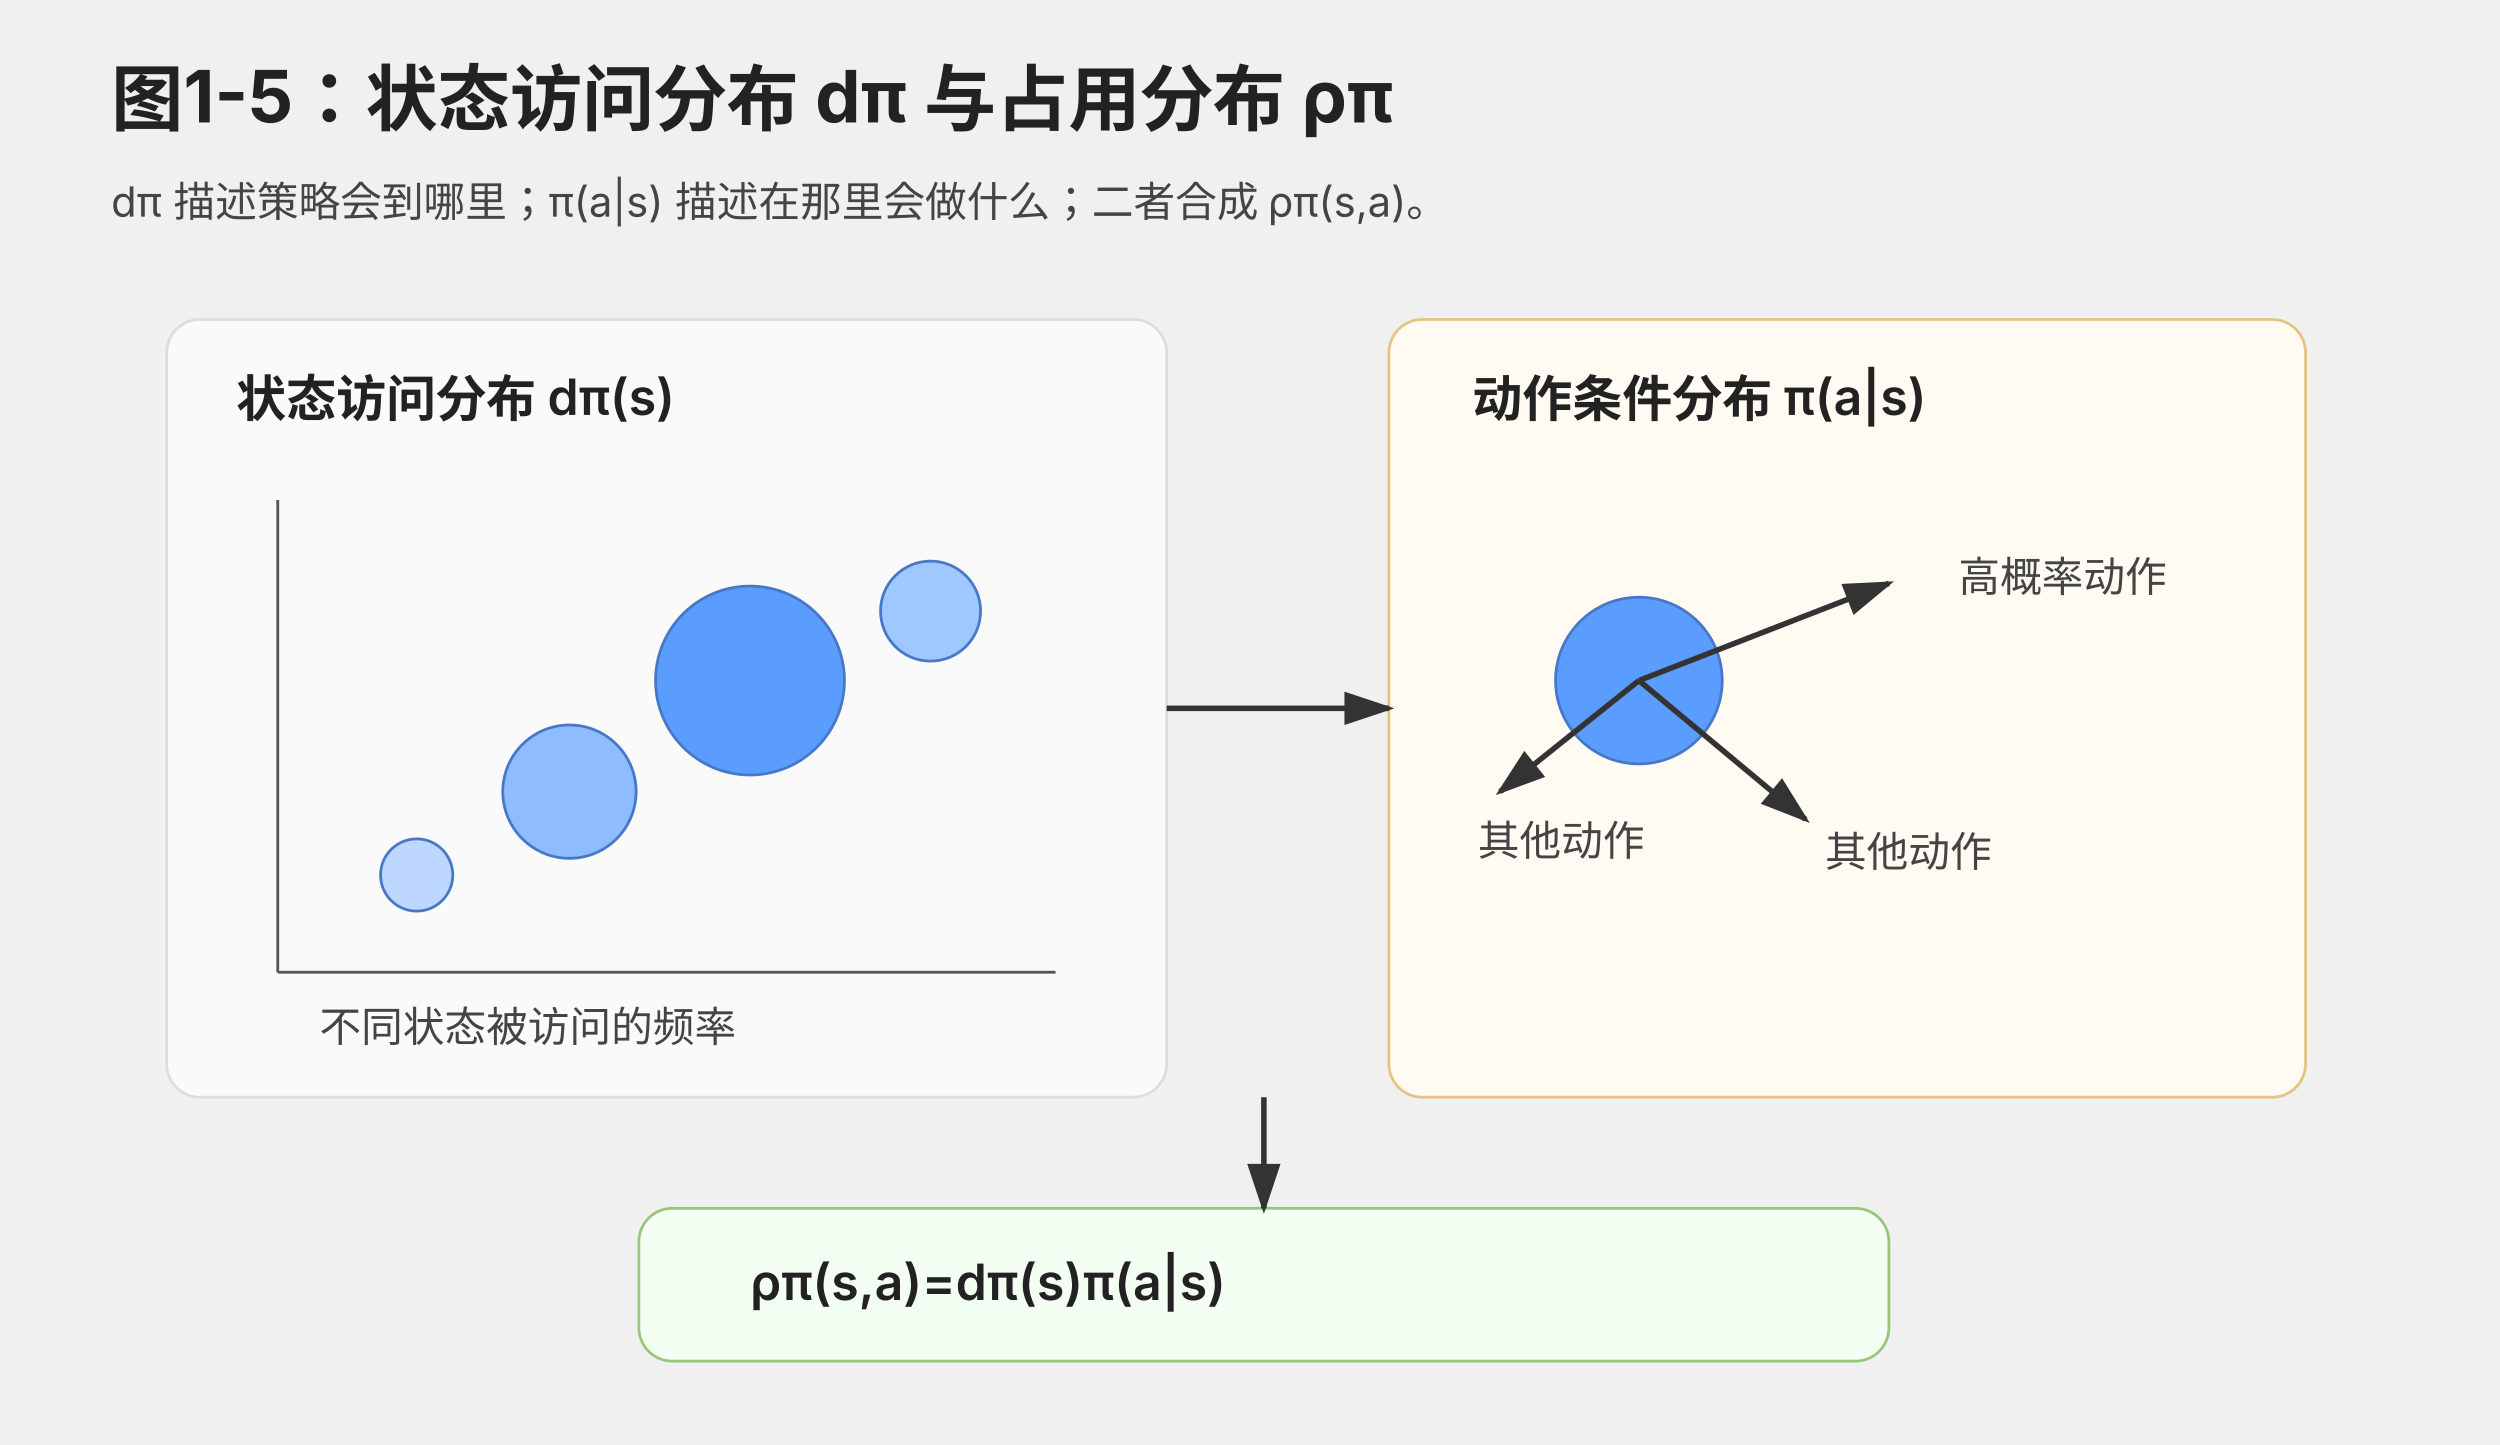
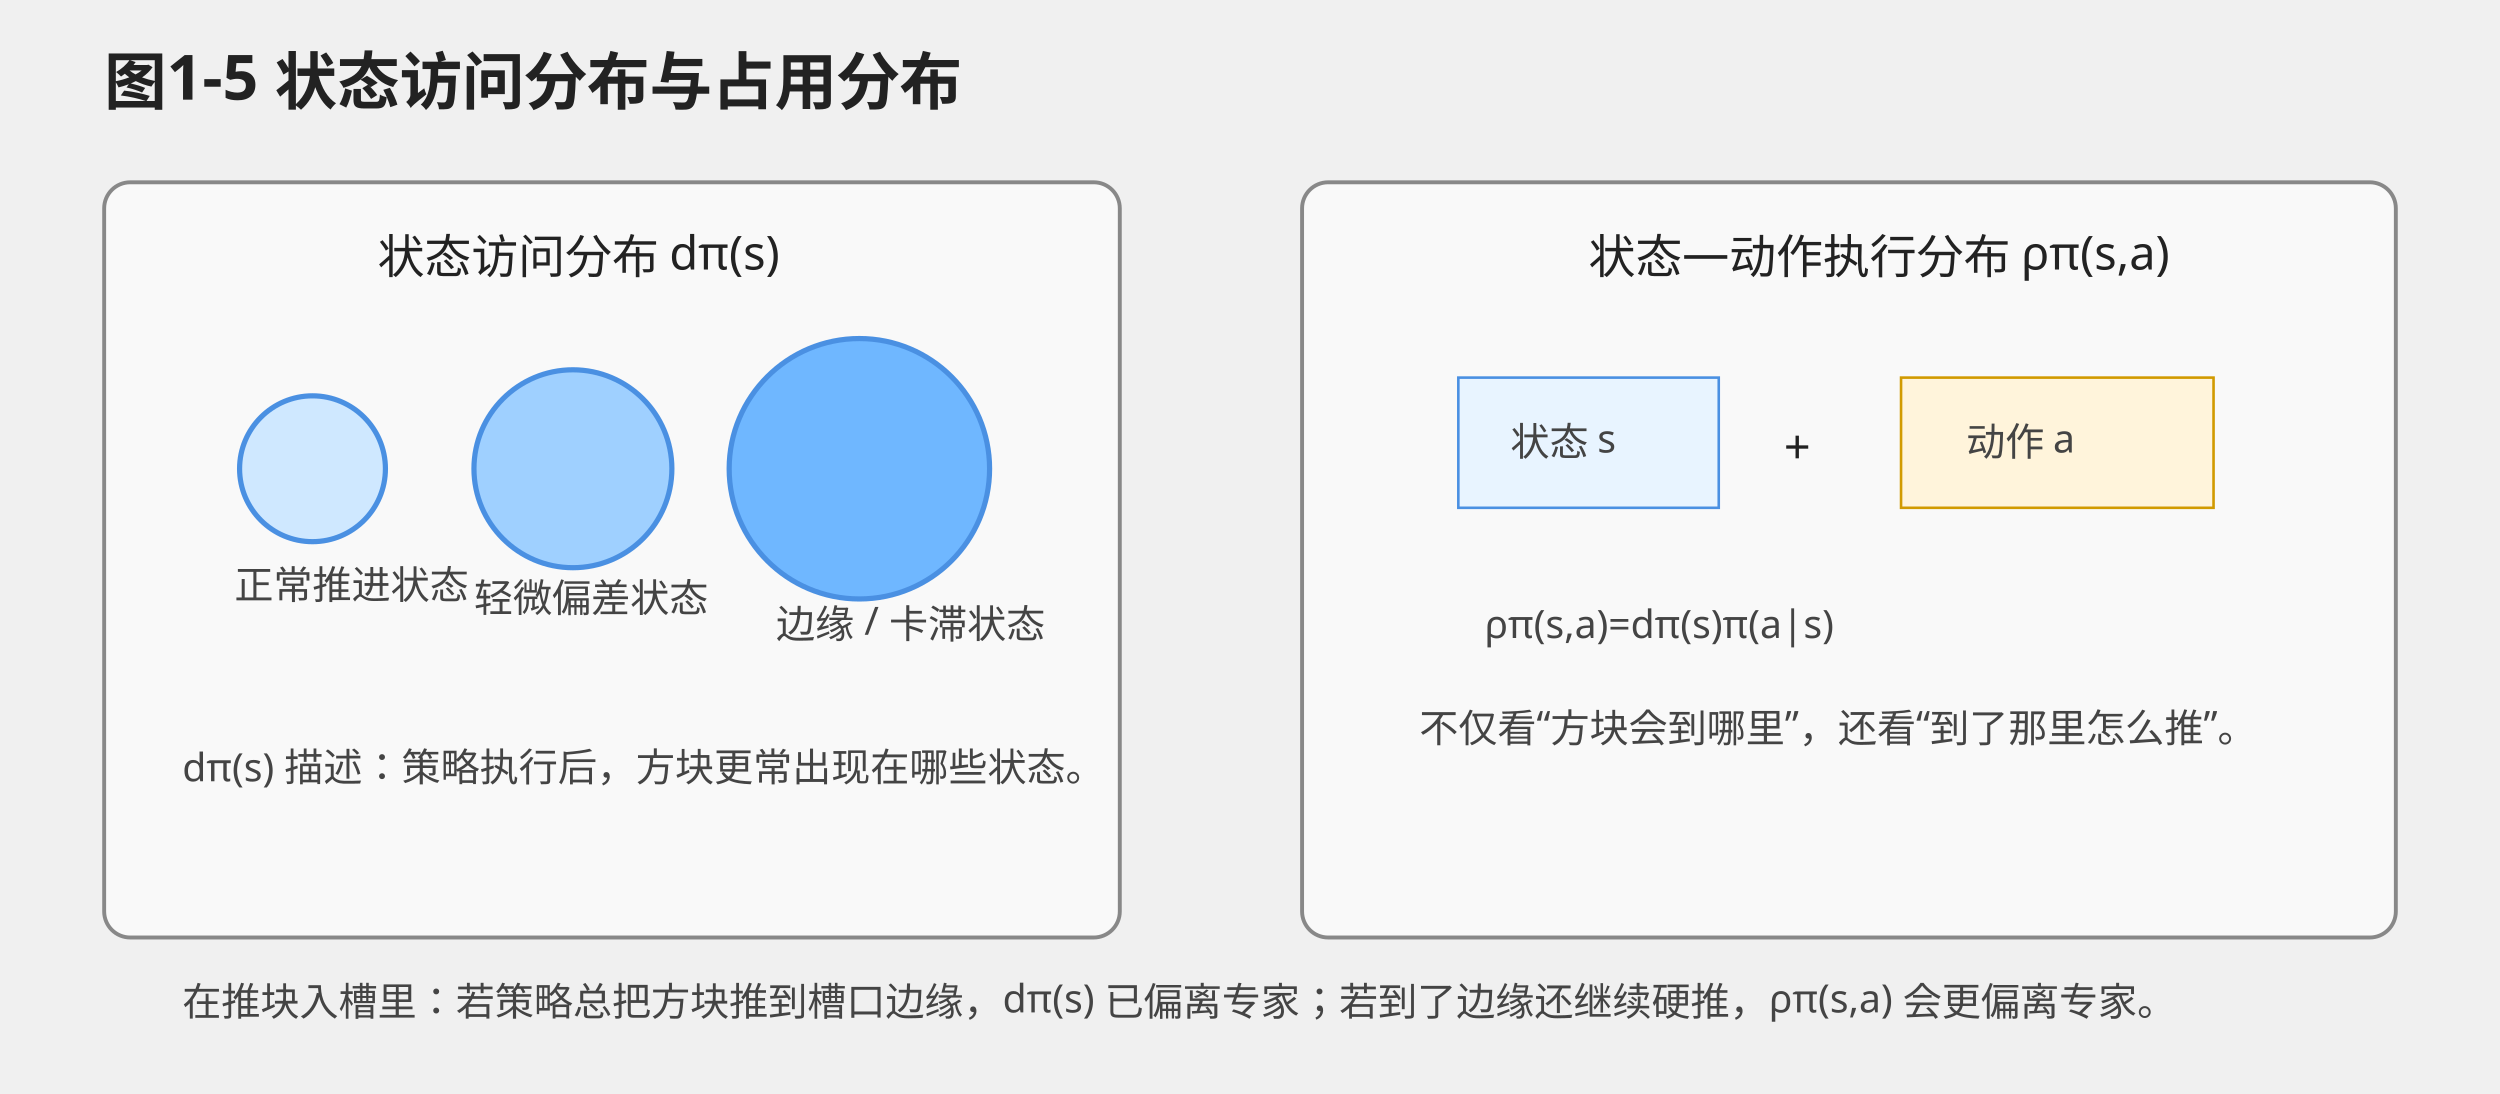
- <svg xmlns="http://www.w3.org/2000/svg" width="900" height="520" viewBox="0 0 900 520">
+ <svg xmlns="http://www.w3.org/2000/svg" width="960" height="420" viewBox="0 0 960 420">
  <defs>
-     <marker id="arrow" markerWidth="10" markerHeight="10" refX="8" refY="3" orient="auto" markerUnits="strokeWidth">
-       <path d="M0,0 L0,6 L9,3 z" fill="#333" />
-     </marker>
    <style>
-       text{font-family:-apple-system,BlinkMacSystemFont,'Segoe UI',sans-serif;fill:#222}.title{font-size:26px;font-weight:700}.label{font-size:18px;font-weight:600}.small{font-size:15px;fill:#444}.grid{stroke:#eee}.arrow{stroke:#333;stroke-width:2;marker-end:url(#arrow)}.box{fill:#fff;stroke:#ddd;stroke-width:2}
+       .title { font: bold 24px sans-serif; fill:#222; }
+       .label { font: 18px sans-serif; fill:#222; }
+       .small { font: 15px sans-serif; fill:#444; }
+       .panel { fill:#f9f9f9; stroke:#888; stroke-width:1.5; rx:10; }
    </style>
  </defs>
-   <text x="40" y="45" class="title">图1-5：状态访问分布 dπ 与占用分布 ρπ</text>
-   <text x="40" y="78" class="small">dπ 描述策略会到哪里；π(a|s) 描述在那里会做什么；二者合成 ρπ(s,a)。</text>
-   <rect x="60" y="115" width="360" height="280" rx="12" fill="#fafafa" stroke="#ddd" />
-   <text x="85" y="150" class="label">状态访问分布 dπ(s)</text>
-   <g>
-     <line x1="100" y1="350" x2="380" y2="350" stroke="#555" />
-     <line x1="100" y1="350" x2="100" y2="180" stroke="#555" />
-     <circle cx="150" cy="315" r="13" fill="#bdd7ff" stroke="#4778c7" />
-     <circle cx="205" cy="285" r="24" fill="#8ebcff" stroke="#4778c7" />
-     <circle cx="270" cy="245" r="34" fill="#5b9cff" stroke="#4778c7" />
-     <circle cx="335" cy="220" r="18" fill="#9ec8ff" stroke="#4778c7" />
-     <text x="115" y="375" class="small">不同状态被访问的频率</text>
-   </g>
-   <rect x="500" y="115" width="330" height="280" rx="12" fill="#fffaf2" stroke="#e7c383" />
-   <text x="530" y="150" class="label">动作条件分布 π(a|s)</text>
-   <g>
-     <circle cx="590" cy="245" r="30" fill="#5b9cff" stroke="#4778c7" />
-     <line x1="590" y1="245" x2="680" y2="210" class="arrow" />
-     <line x1="590" y1="245" x2="650" y2="295" class="arrow" />
-     <line x1="590" y1="245" x2="540" y2="285" class="arrow" />
-     <text x="705" y="213" class="small">高概率动作</text>
-     <text x="657" y="312" class="small">其他动作</text>
-     <text x="532" y="308" class="small">其他动作</text>
-   </g>
-   <rect x="230" y="435" width="450" height="55" rx="12" fill="#f4fff3" stroke="#9ac57d" />
-   <text x="270" y="468" class="label">ρπ(s,a)=dπ(s)π(a|s)</text>
-   <line x1="420" y1="255" x2="500" y2="255" class="arrow" />
-   <line x1="455" y1="395" x2="455" y2="435" class="arrow" />
+   <text x="40" y="40" class="title">图1-5 状态访问分布与占用分布</text>
+   <rect x="40" y="70" width="390" height="290" class="panel" />
+   <text x="145" y="105" class="label">状态访问分布 dπ(s)</text>
+   <circle cx="120" cy="180" r="28" fill="#cfe8ff" stroke="#4a90e2" stroke-width="2" />
+   <circle cx="220" cy="180" r="38" fill="#9fd0ff" stroke="#4a90e2" stroke-width="2" />
+   <circle cx="330" cy="180" r="50" fill="#6fb7ff" stroke="#4a90e2" stroke-width="2" />
+   <text x="90" y="230" class="small">正常推进状态</text>
+   <text x="182" y="235" class="small">轻微偏差状态</text>
+   <text x="298" y="245" class="small">边缘 / 卡滞状态</text>
+   <text x="70" y="300" class="small">dπ(s) 描述：策略执行后，方块更常出现在哪些状态。</text>
+   <rect x="500" y="70" width="420" height="290" class="panel" />
+   <text x="610" y="105" class="label">状态—动作执行分布 ρπ(s,a)</text>
+   <rect x="560" y="145" width="100" height="50" fill="#e8f4ff" stroke="#4a90e2" />
+   <text x="580" y="175" class="small">状态 s</text>
+   <text x="685" y="178" class="label">+</text>
+   <rect x="730" y="145" width="120" height="50" fill="#fff4db" stroke="#d19a00" />
+   <text x="755" y="175" class="small">动作 a</text>
+   <text x="570" y="245" class="small">ρπ(s,a)=dπ(s)π(a|s)</text>
+   <text x="545" y="285" class="small">不仅看“方块会到哪里”，还看“到了那里怎么推”。</text>
+   <text x="70" y="390" class="small">在推块入槽里：若策略总把方块推到槽口边缘，dπ(s) 已偏离专家；若到了边缘还继续硬推，ρπ(s,a) 会更偏离专家。</text>
</svg>
